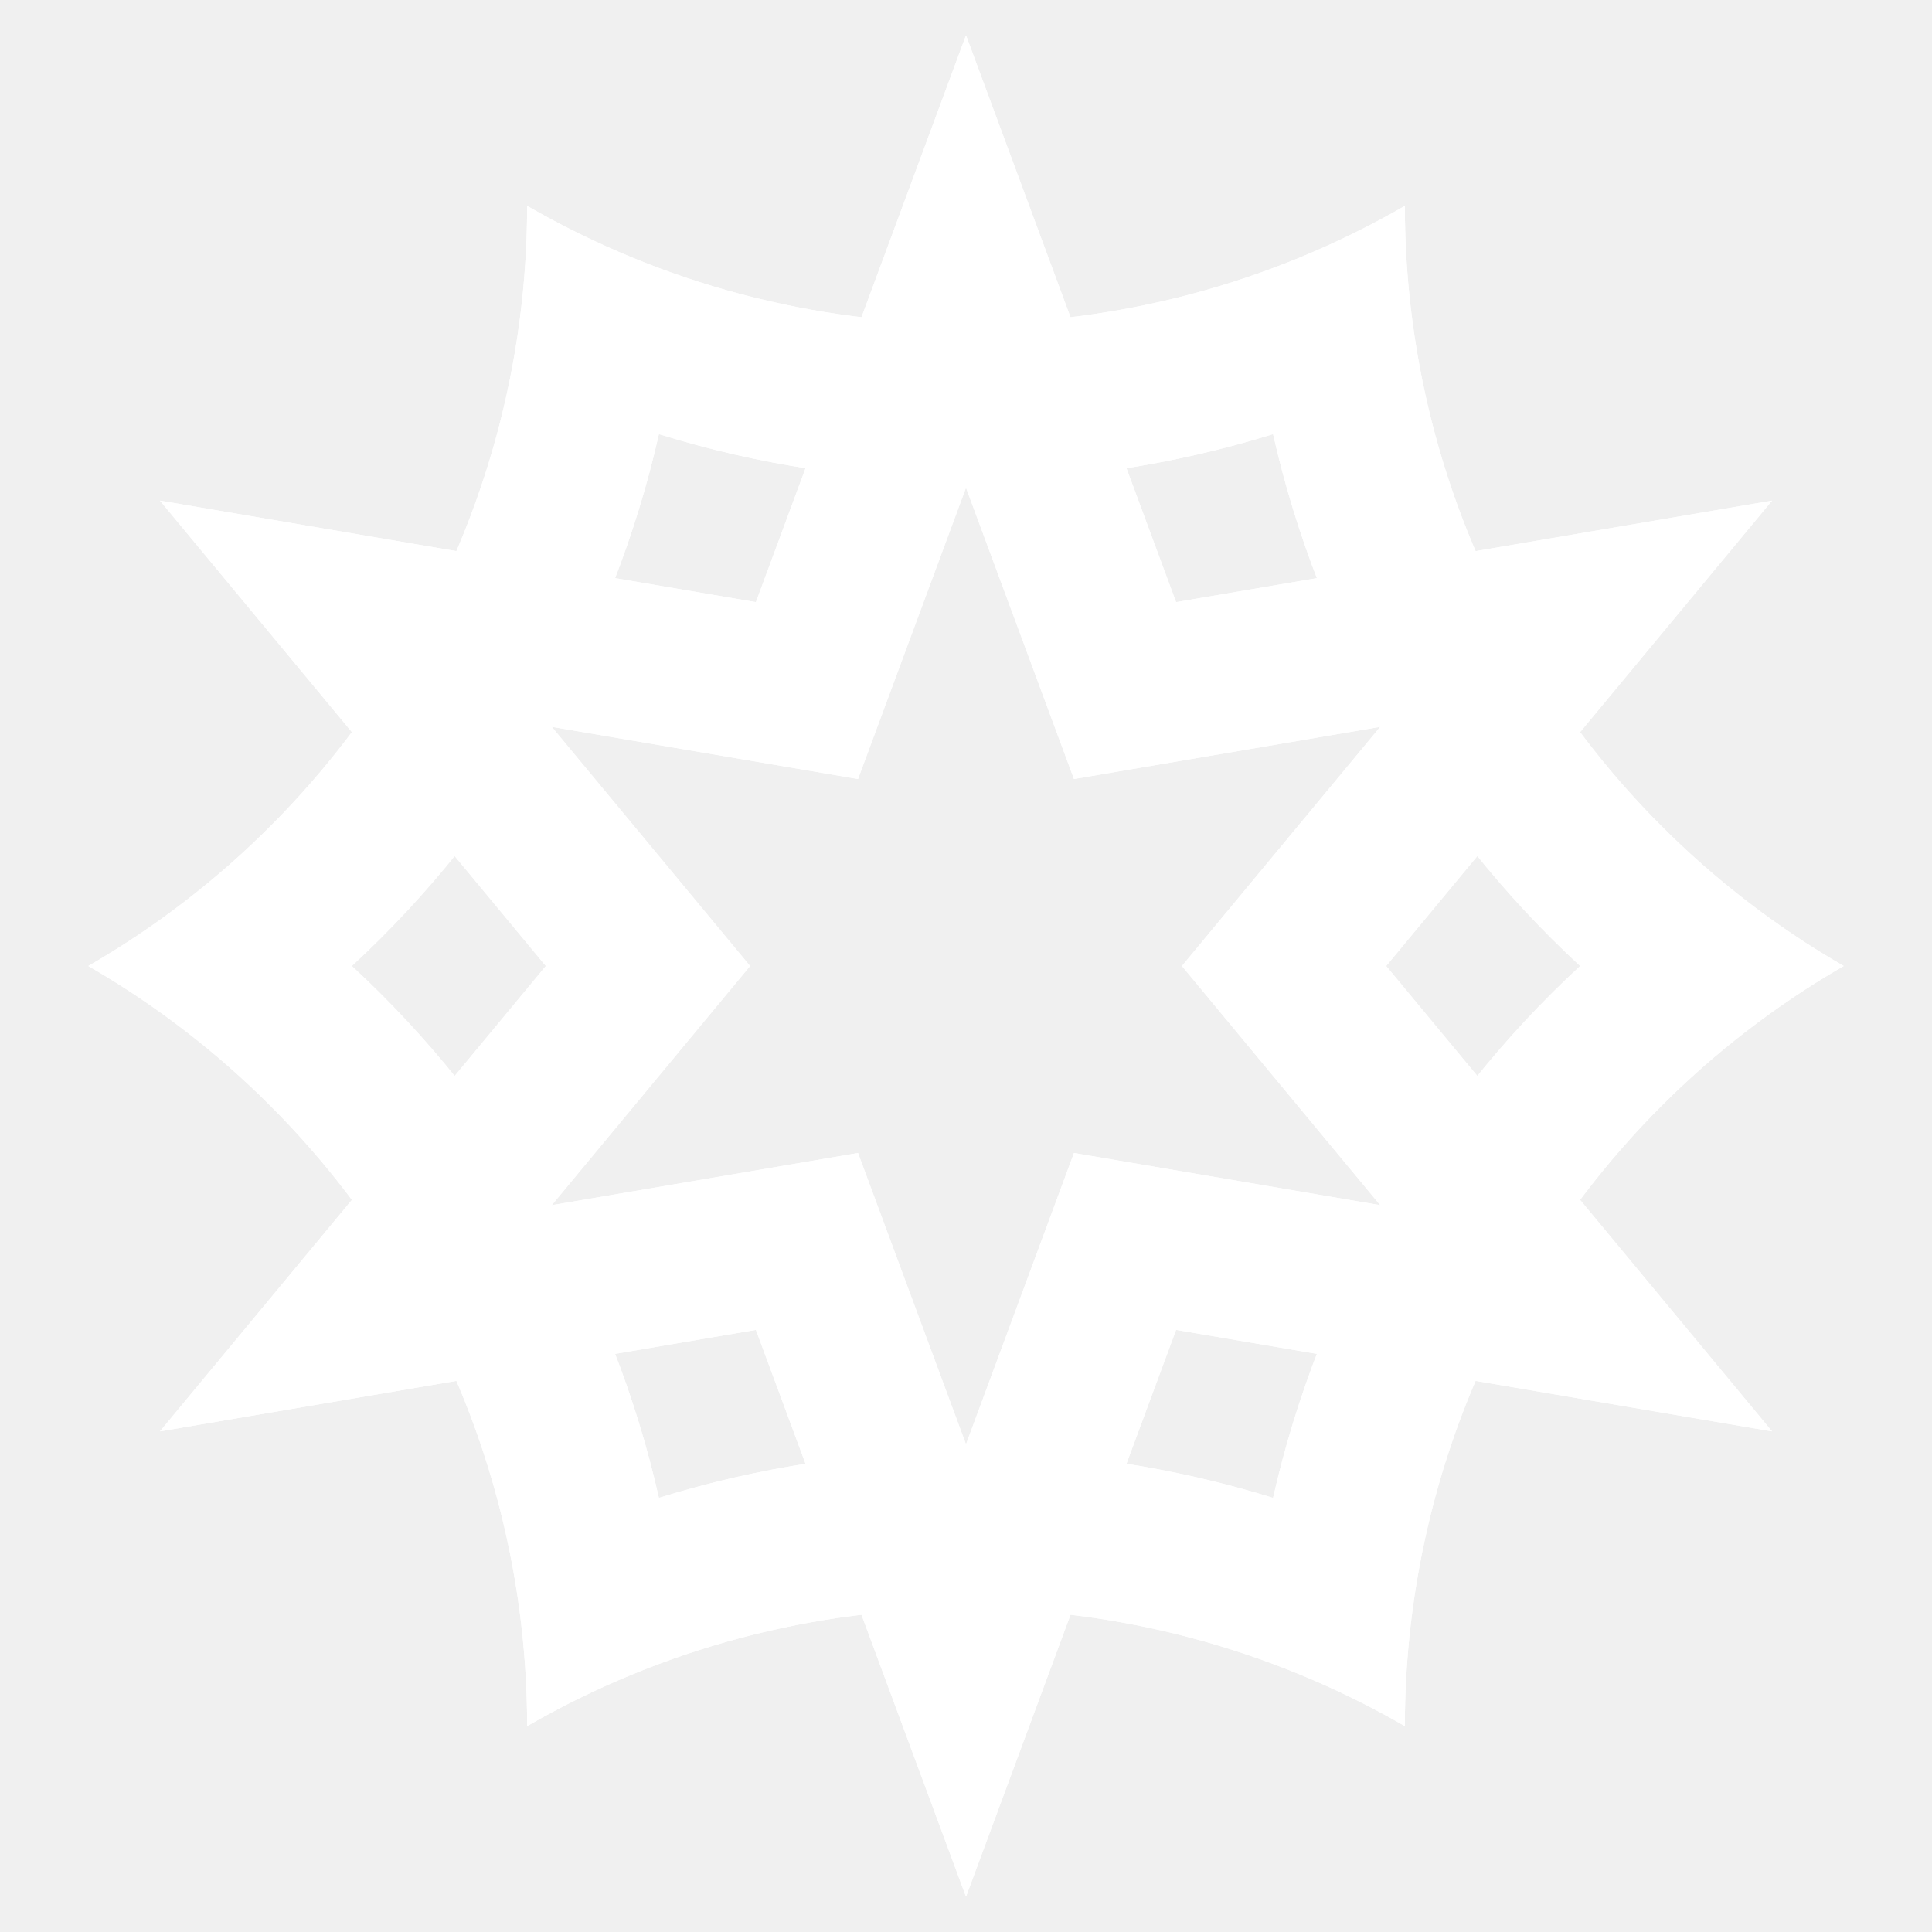
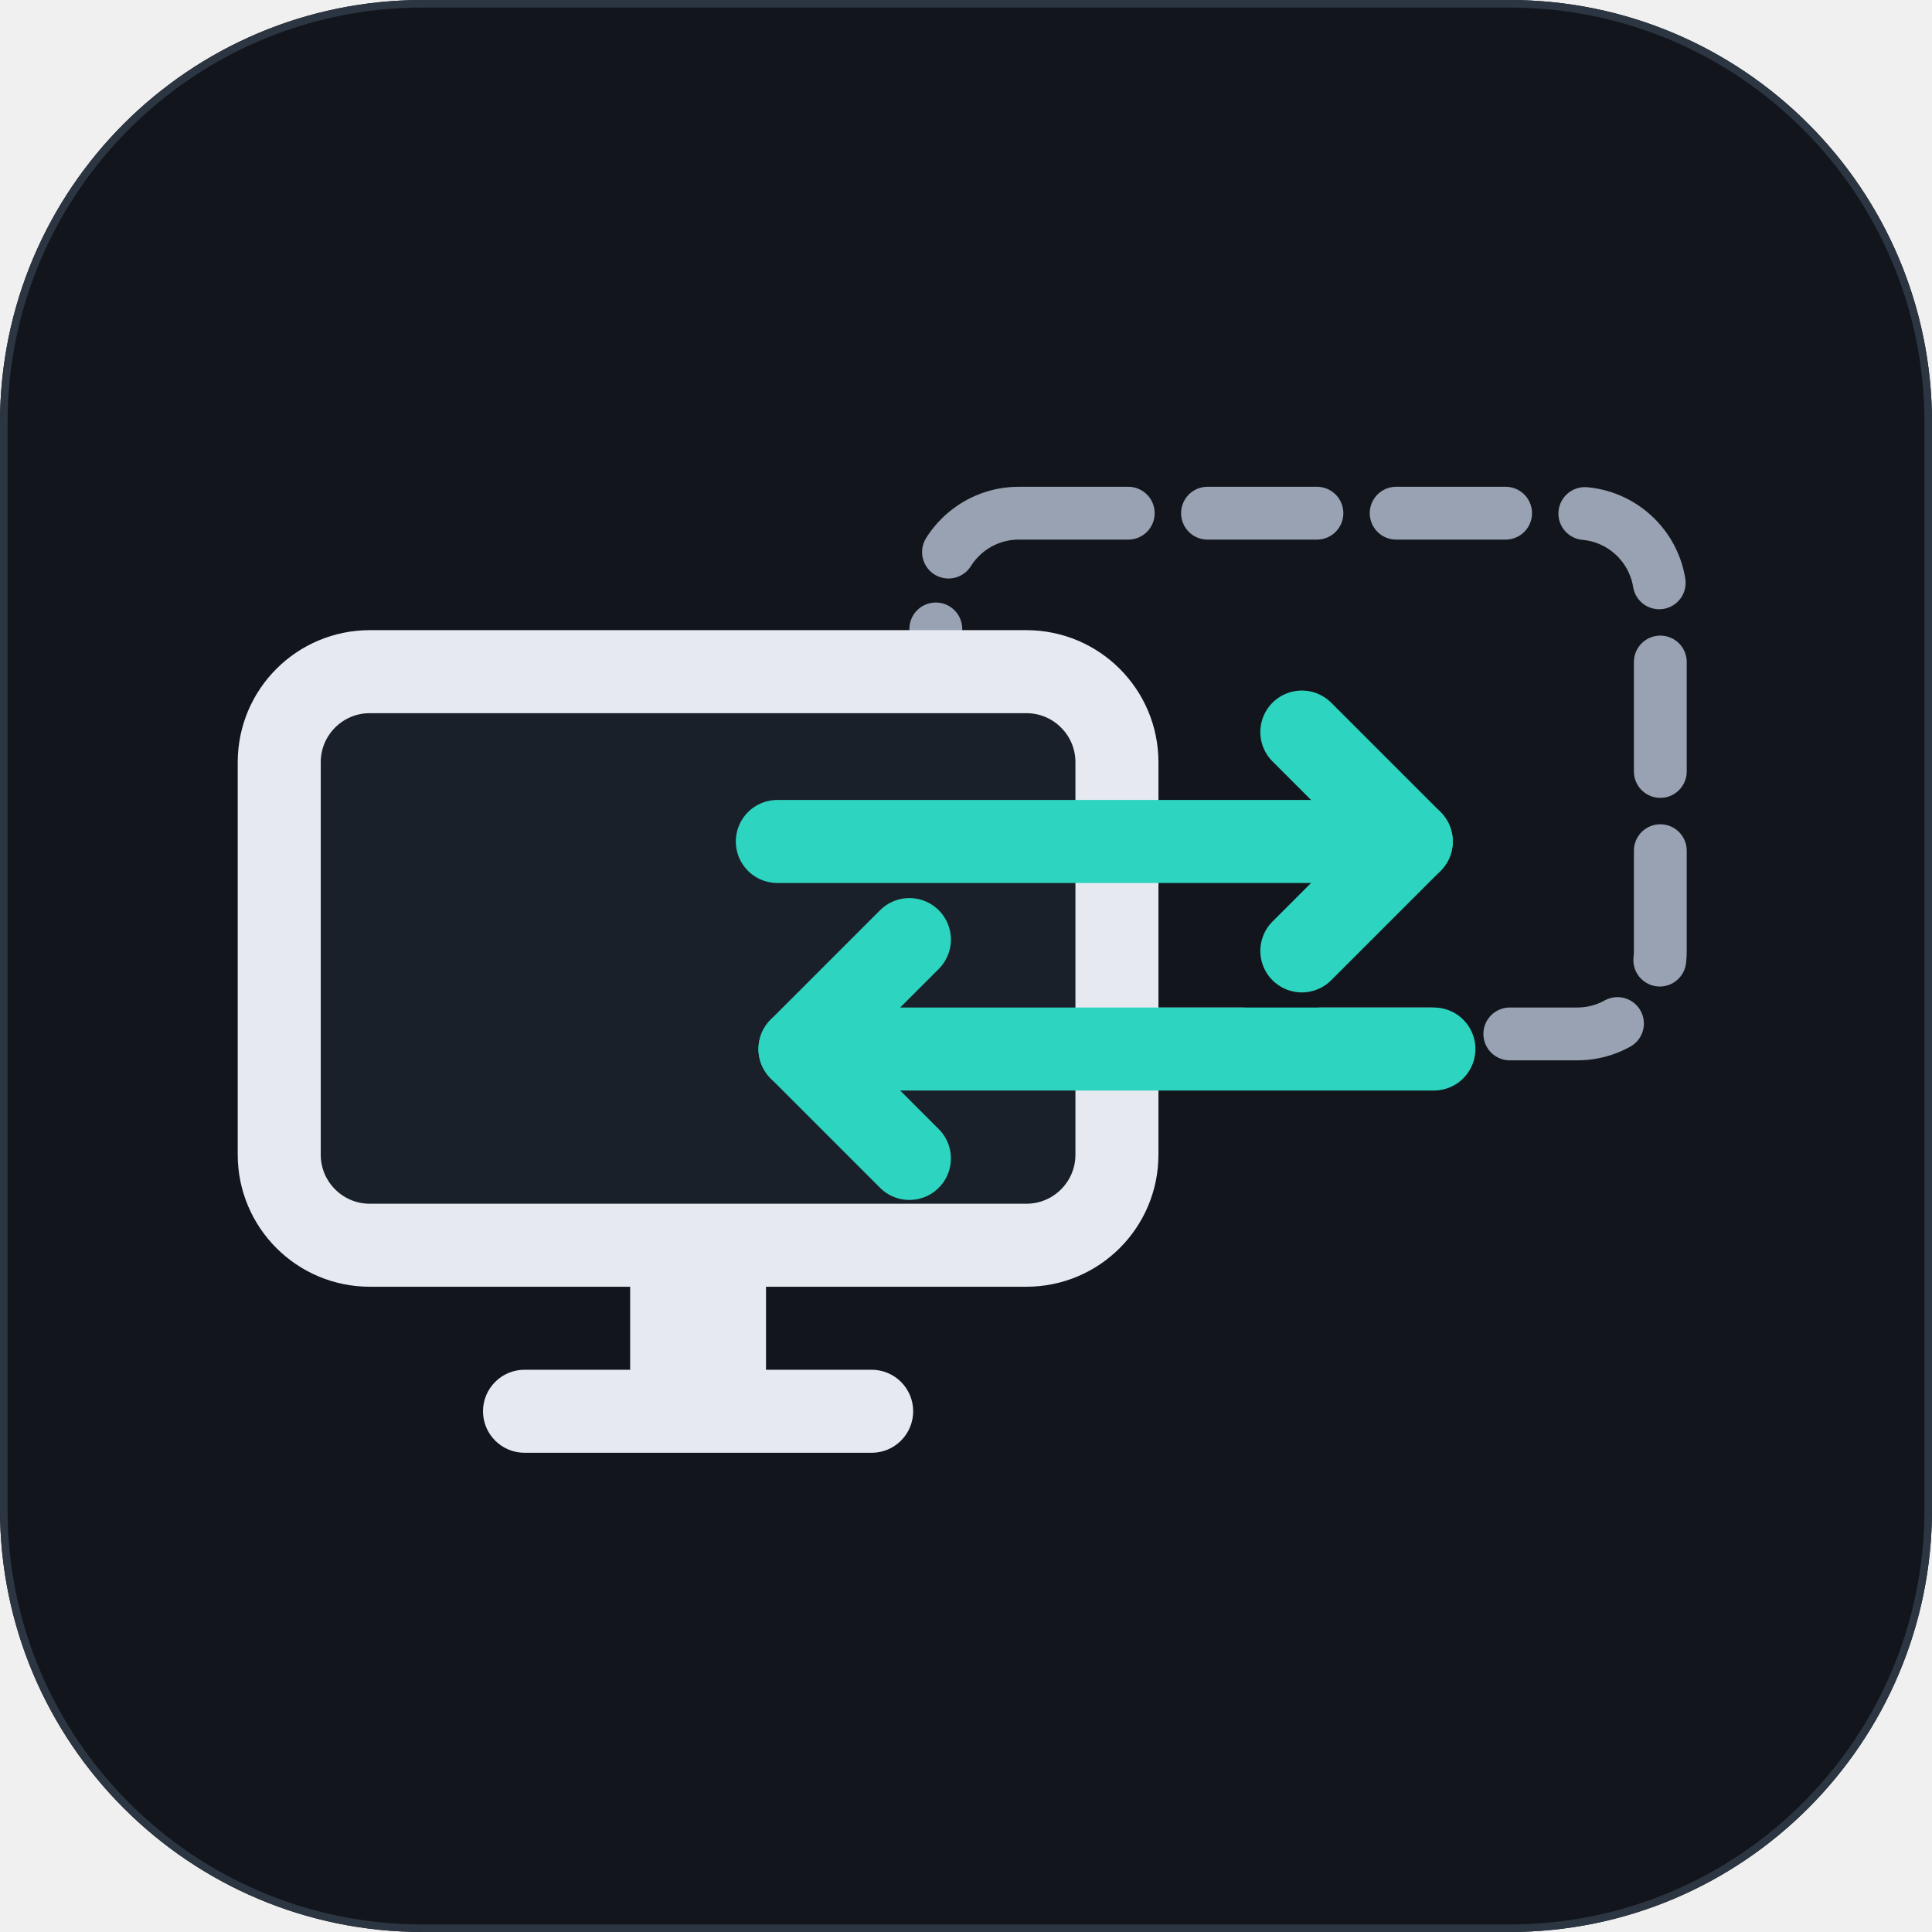
- <svg xmlns="http://www.w3.org/2000/svg" width="100%" height="100%" viewBox="0 0 1024 1024" version="1.1" xml:space="preserve" style="fill-rule:evenodd;clip-rule:evenodd;stroke-linejoin:round;stroke-miterlimit:2;">
-   <rect id="ICON_MAIN" x="0" y="0" width="1024" height="1024" style="fill:none;" />
-   <g id="ICON_MAIN1">
-     <g id="apollo.afdesign" transform="matrix(1,0,0,1,512,512)">
-       <g transform="matrix(1,0,0,1,-512,-512)">
-         <clipPath id="_clip1">
-           <rect x="0" y="0" width="1024" height="1024" />
-         </clipPath>
-         <g clip-path="url(#_clip1)">
-           <g>
-             <g transform="matrix(1.27997,0,0,1.27997,-143.345,-143.345)">
-               <g>
-                 <g transform="matrix(1.51135,0,0,1.51135,-71.7818,-193.324)">
-                   <path d="M386.266,211.675L443.827,366.986L607.111,339.18L501.389,466.686L607.111,594.191L443.827,566.385L386.266,721.696L328.704,566.385L165.42,594.191L271.143,466.686L165.42,339.18L328.704,366.986L386.266,211.675ZM386.266,335.633L356.684,415.449L272.771,401.159L327.103,466.686L272.771,532.212L356.684,517.922L386.266,597.738L415.847,517.922L499.761,532.212L445.429,466.686L499.761,401.159L415.847,415.449L386.266,335.633Z" style="fill:white;" />
-                 </g>
-                 <g transform="matrix(1.26917,-0.732758,0.732758,1.26917,-512.989,237.355)">
-                   <path d="M512,264C556.301,340.731 638.172,388 726.774,388C682.473,464.731 682.473,559.269 726.774,636C638.172,636 556.301,683.269 512,760C467.699,683.269 385.828,636 297.226,636C341.527,559.269 341.527,464.731 297.226,388C385.828,388 467.699,340.731 512,264ZM512,338.465C471.86,381.904 419.404,412.19 361.715,425.233C379.264,481.715 379.264,542.285 361.715,598.767C419.404,611.81 471.86,642.096 512,685.535C552.14,642.096 604.596,611.81 662.285,598.767C644.736,542.285 644.736,481.715 662.285,425.233C604.596,412.19 552.14,381.904 512,338.465Z" style="fill:white;" />
-                 </g>
-               </g>
-               <g>
-                 <g transform="matrix(1.51135,0,0,1.51135,-71.7818,-193.324)">
-                   <path d="M386.266,211.675L443.827,366.986L607.111,339.18L501.389,466.686L607.111,594.191L443.827,566.385L386.266,721.696L328.704,566.385L165.42,594.191L271.143,466.686L165.42,339.18L328.704,366.986L386.266,211.675ZM386.266,335.633L356.684,415.449L272.771,401.159L327.103,466.686L272.771,532.212L356.684,517.922L386.266,597.738L415.847,517.922L499.761,532.212L445.429,466.686L499.761,401.159L415.847,415.449L386.266,335.633Z" style="fill:white;" />
-                 </g>
-                 <g transform="matrix(1.26917,-0.732758,0.732758,1.26917,-512.989,237.355)">
-                   <path d="M512,264C556.301,340.731 638.172,388 726.774,388C682.473,464.731 682.473,559.269 726.774,636C638.172,636 556.301,683.269 512,760C467.699,683.269 385.828,636 297.226,636C341.527,559.269 341.527,464.731 297.226,388C385.828,388 467.699,340.731 512,264ZM512,338.465C471.86,381.904 419.404,412.19 361.715,425.233C379.264,481.715 379.264,542.285 361.715,598.767C419.404,611.81 471.86,642.096 512,685.535C552.14,642.096 604.596,611.81 662.285,598.767C644.736,542.285 644.736,481.715 662.285,425.233C604.596,412.19 552.14,381.904 512,338.465Z" style="fill:white;" />
-                 </g>
-               </g>
-             </g>
-           </g>
-         </g>
-       </g>
+ <svg xmlns="http://www.w3.org/2000/svg" viewBox="0 0 1024 1024" width="1024" height="1024">
+   <rect width="1024" height="1024" rx="224" fill="#12161C" />
+   <rect x="2" y="2" width="1020" height="1020" rx="222" fill="none" stroke="#2C3542" stroke-width="4" />
+   <g transform="translate(0 26)">
+     <rect x="496" y="246" width="384" height="276" rx="44" fill="none" stroke="#98A2B3" stroke-width="28" stroke-linecap="round" stroke-dasharray="58 42" />
+     <rect x="148" y="330" width="444" height="304" rx="48" fill="#1A2029" stroke="#E6EAF0" stroke-width="44" />
+     <rect x="334" y="652" width="72" height="62" fill="#E6EAF0" />
+     <rect x="256" y="700" width="228" height="44" rx="22" fill="#E6EAF0" />
+     <g fill="none" stroke="#2DD4BF" stroke-width="44" stroke-linecap="round" stroke-linejoin="round">
+       <path d="M412 420H748" />
+       <path d="M690 362L748 420L690 478" />
+       <path d="M760 530H424" />
+       <path d="M482 472L424 530L482 588" />
    </g>
  </g>
</svg>
